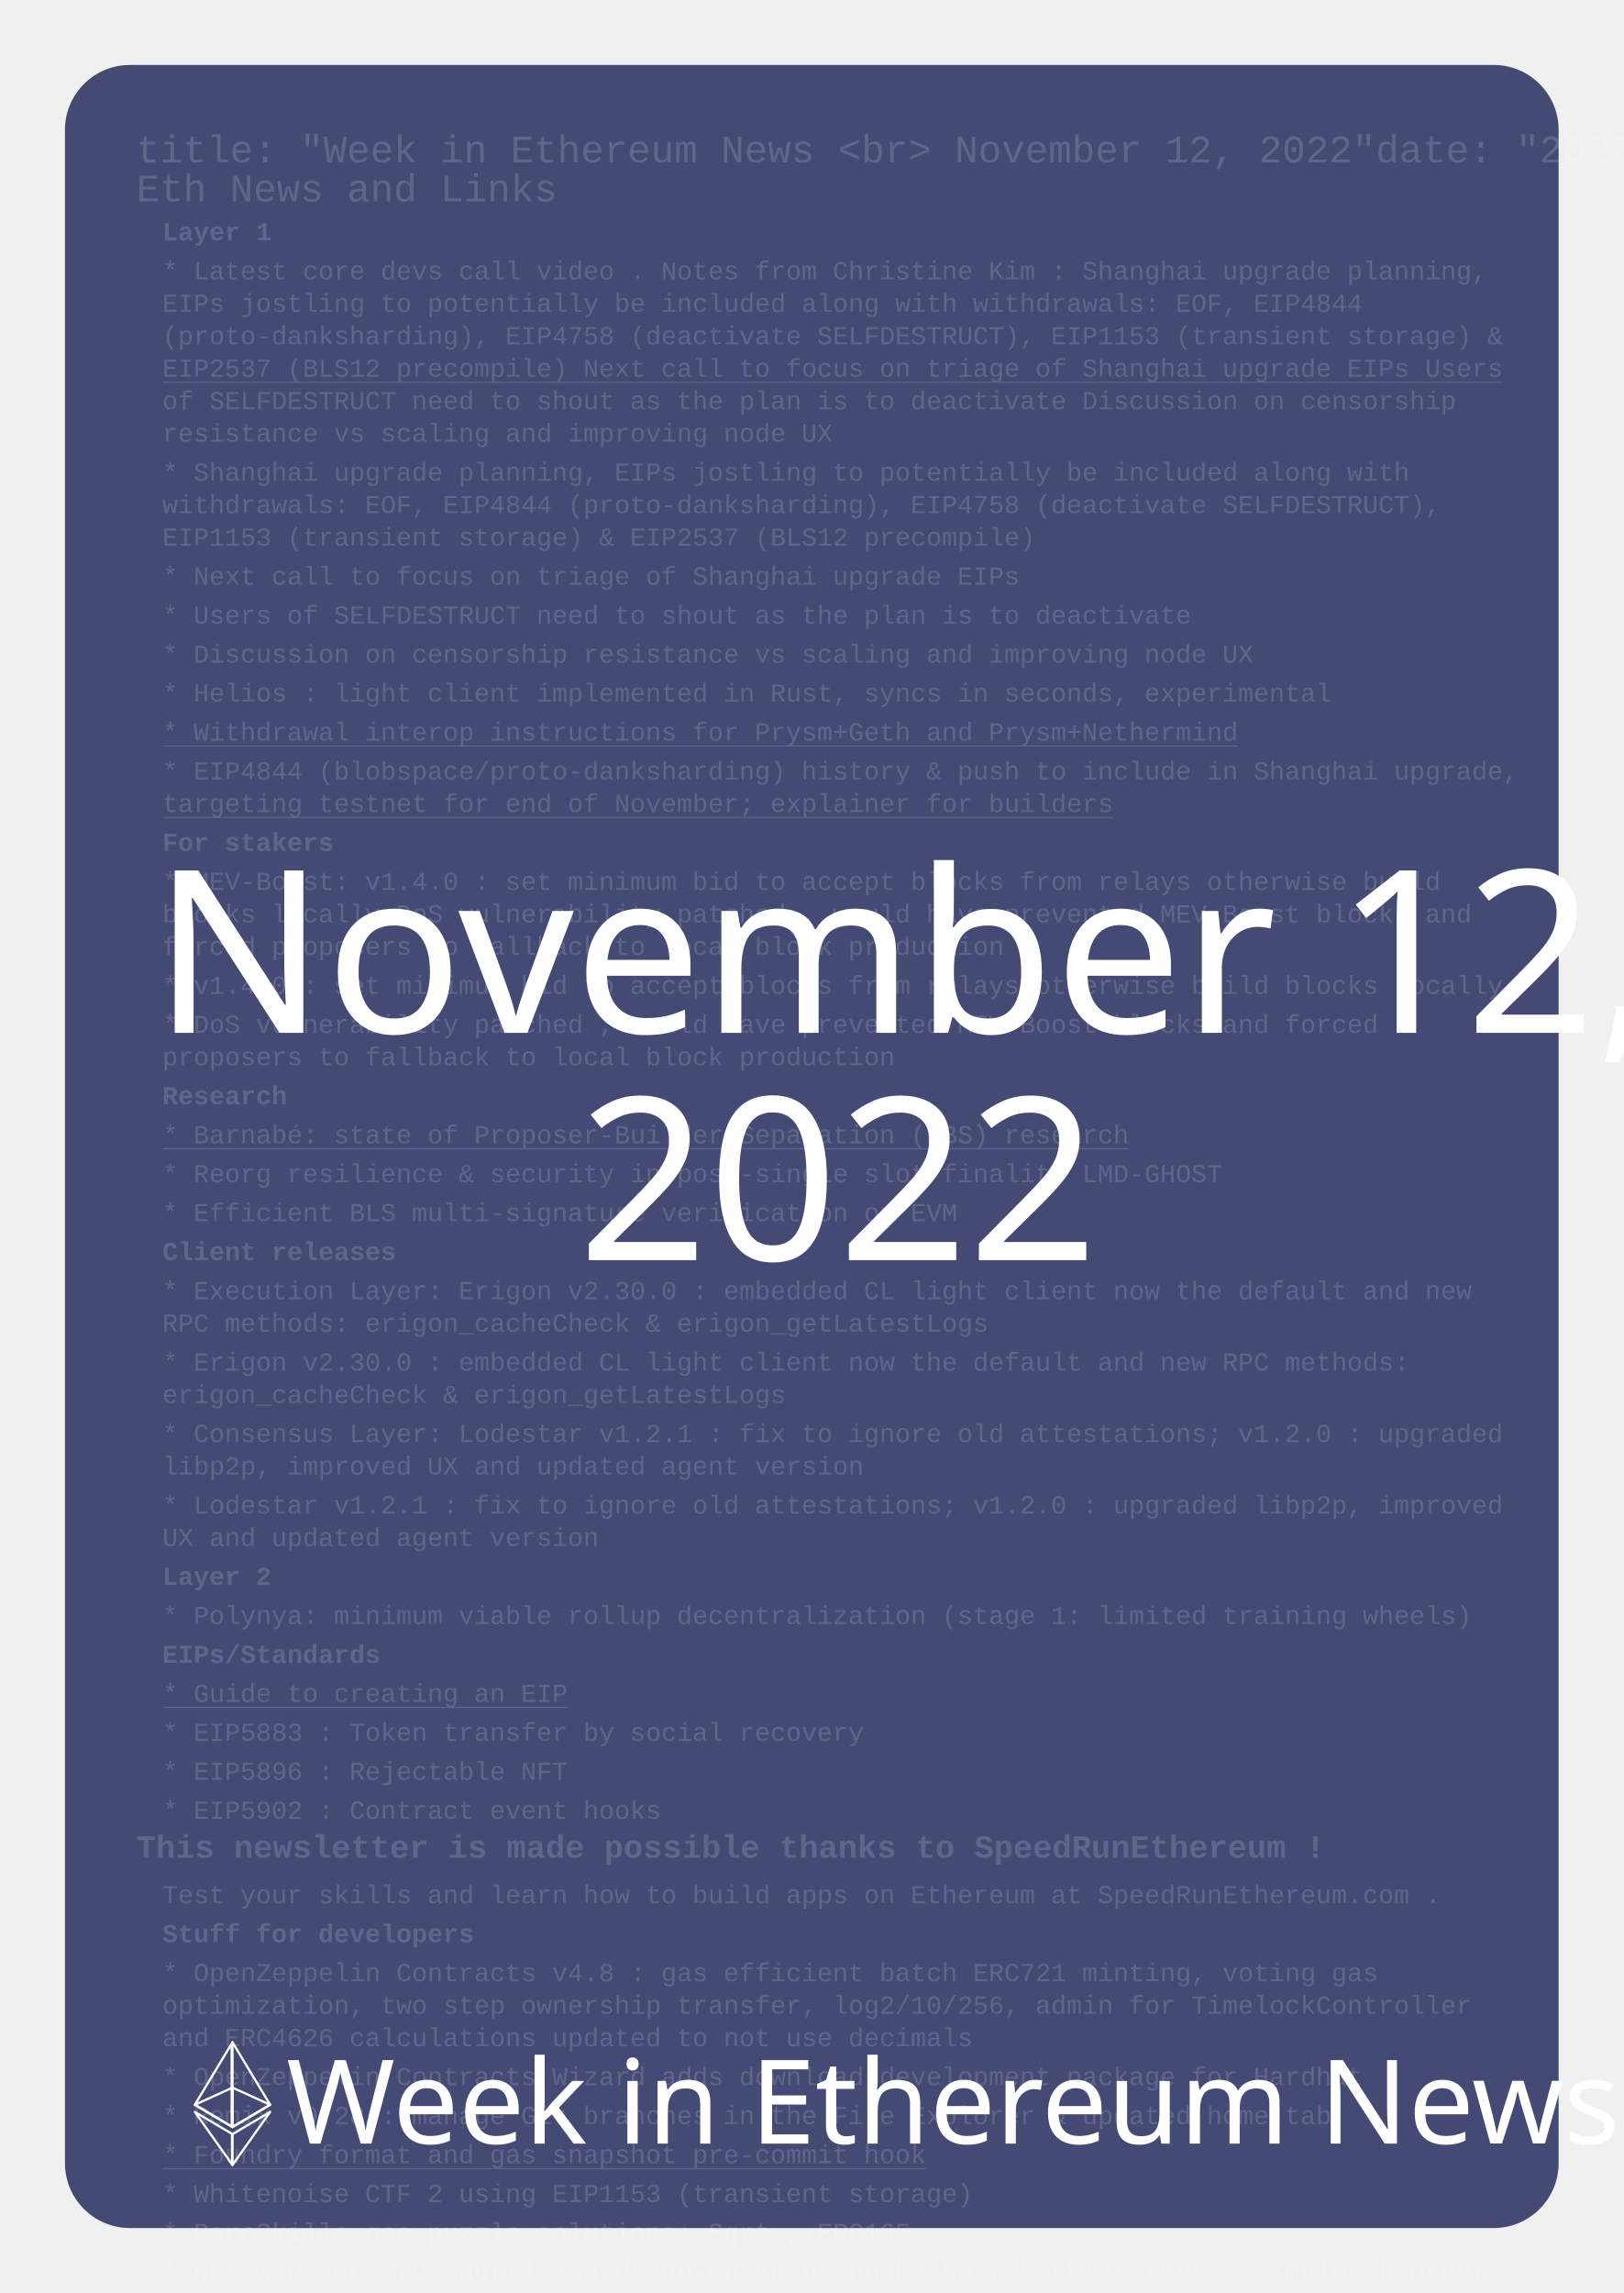
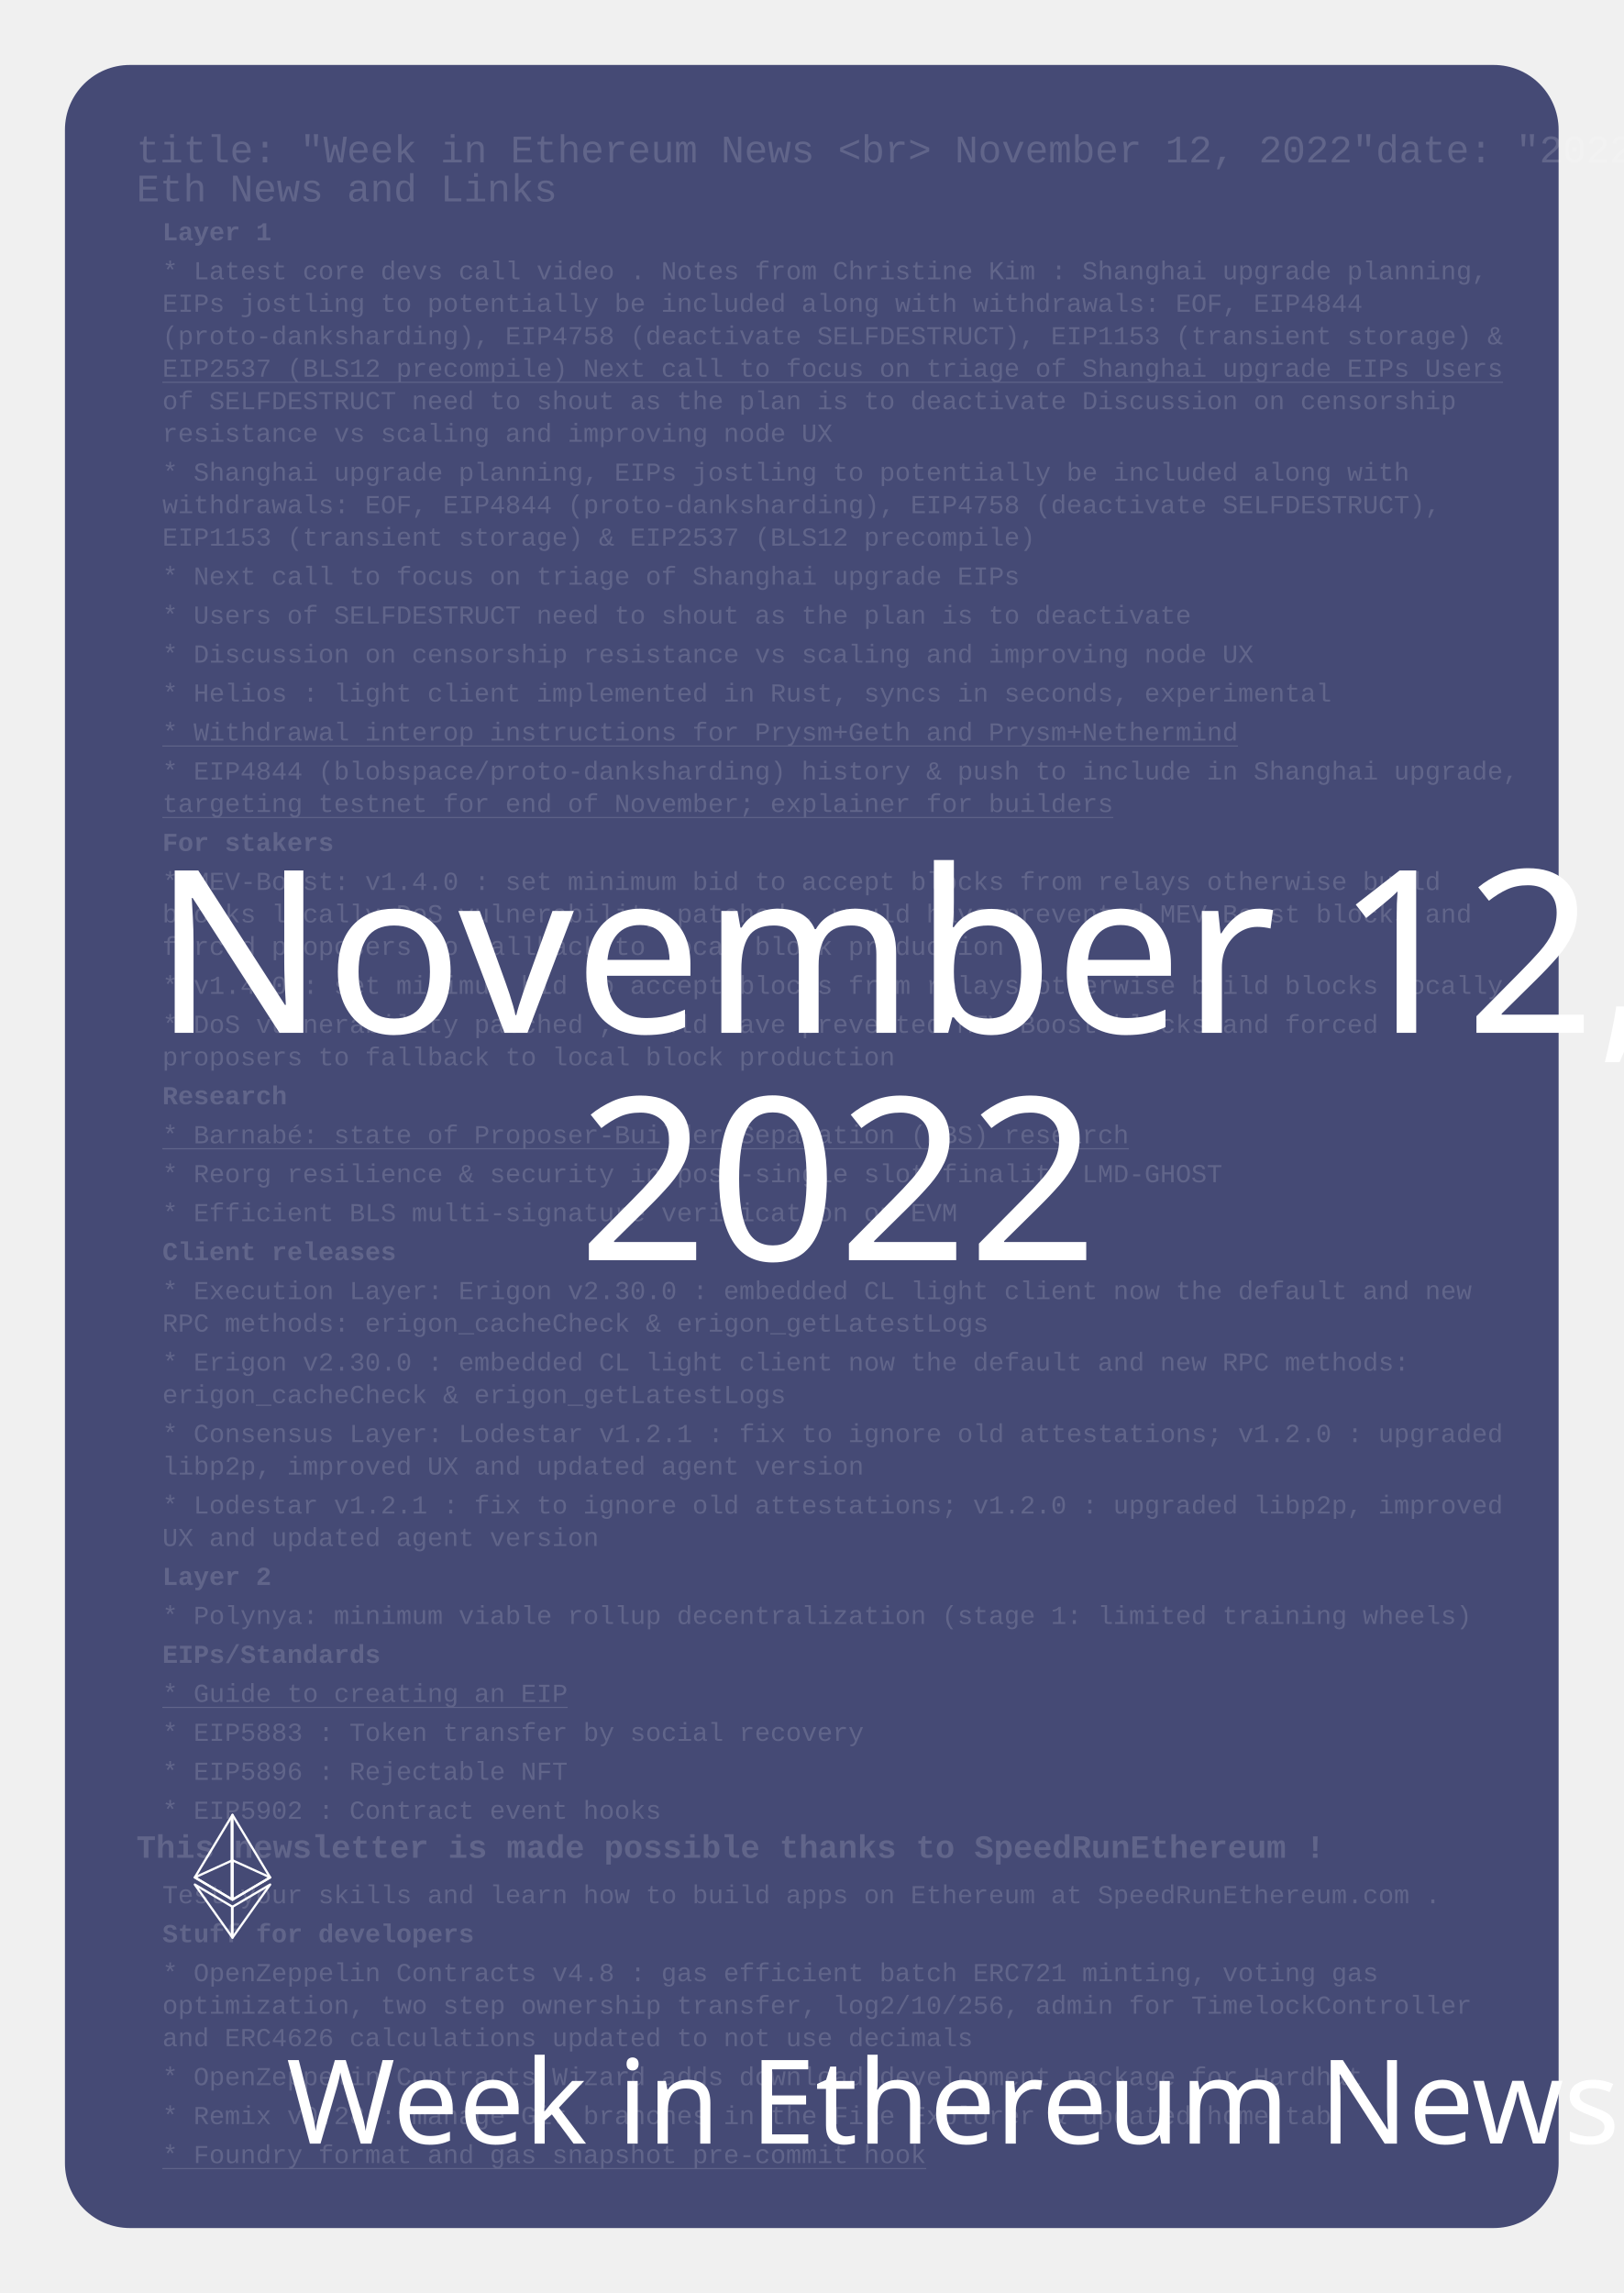
<svg xmlns="http://www.w3.org/2000/svg" id="week-in-ethereum-news" width="500" height="706" fill="none">
  <rect x="20" y="20" width="460" height="666" rx="20" fill="#454A75" />
  <text x="42" y="50" font-size="12px" font-family="Courier New" fill="#ffffff" opacity="0.15" font-weight="normal" text-decoration="none">title: "Week in Ethereum News &lt;br&gt; November 12, 2022"
date: "2022-11-12"</text>
  <text x="42" y="62" font-size="12px" font-family="Courier New" fill="#ffffff" opacity="0.15" font-weight="normal" text-decoration="none">Eth News and Links</text>
  <text x="50" y="74" font-size="8px" font-family="Courier New" fill="#ffffff" opacity="0.15" font-weight="bold" text-decoration="none">Layer 1</text>
  <text x="50" y="86" font-size="8px" font-family="Courier New" fill="#ffffff" opacity="0.15" font-weight="normal" text-decoration="none">* Latest core devs call video . Notes from Christine Kim : Shanghai upgrade planning,</text>
  <text x="50" y="96" font-size="8px" font-family="Courier New" fill="#ffffff" opacity="0.15" font-weight="normal" text-decoration="none">EIPs jostling to potentially be included along with withdrawals: EOF, EIP4844</text>
  <text x="50" y="106" font-size="8px" font-family="Courier New" fill="#ffffff" opacity="0.15" font-weight="normal" text-decoration="none">(proto-danksharding), EIP4758 (deactivate SELFDESTRUCT), EIP1153 (transient storage) &amp;</text>
  <text x="50" y="116" font-size="8px" font-family="Courier New" fill="#ffffff" opacity="0.15" font-weight="normal" text-decoration="underline">EIP2537 (BLS12 precompile) Next call to focus on triage of Shanghai upgrade EIPs Users</text>
  <text x="50" y="126" font-size="8px" font-family="Courier New" fill="#ffffff" opacity="0.15" font-weight="normal" text-decoration="none">of SELFDESTRUCT need to shout as the plan is to deactivate Discussion on censorship</text>
  <text x="50" y="136" font-size="8px" font-family="Courier New" fill="#ffffff" opacity="0.15" font-weight="normal" text-decoration="none">resistance vs scaling and improving node UX</text>
  <text x="50" y="148" font-size="8px" font-family="Courier New" fill="#ffffff" opacity="0.15" font-weight="normal" text-decoration="none">* Shanghai upgrade planning, EIPs jostling to potentially be included along with</text>
  <text x="50" y="158" font-size="8px" font-family="Courier New" fill="#ffffff" opacity="0.15" font-weight="normal" text-decoration="none">withdrawals: EOF, EIP4844 (proto-danksharding), EIP4758 (deactivate SELFDESTRUCT),</text>
  <text x="50" y="168" font-size="8px" font-family="Courier New" fill="#ffffff" opacity="0.15" font-weight="normal" text-decoration="none">EIP1153 (transient storage) &amp; EIP2537 (BLS12 precompile)</text>
  <text x="50" y="180" font-size="8px" font-family="Courier New" fill="#ffffff" opacity="0.15" font-weight="normal" text-decoration="none">* Next call to focus on triage of Shanghai upgrade EIPs</text>
  <text x="50" y="192" font-size="8px" font-family="Courier New" fill="#ffffff" opacity="0.15" font-weight="normal" text-decoration="none">* Users of SELFDESTRUCT need to shout as the plan is to deactivate</text>
  <text x="50" y="204" font-size="8px" font-family="Courier New" fill="#ffffff" opacity="0.15" font-weight="normal" text-decoration="none">* Discussion on censorship resistance vs scaling and improving node UX</text>
  <text x="50" y="216" font-size="8px" font-family="Courier New" fill="#ffffff" opacity="0.15" font-weight="normal" text-decoration="none">* Helios : light client implemented in Rust, syncs in seconds, experimental</text>
  <text x="50" y="228" font-size="8px" font-family="Courier New" fill="#ffffff" opacity="0.15" font-weight="normal" text-decoration="underline">* Withdrawal interop instructions for Prysm+Geth and Prysm+Nethermind</text>
  <text x="50" y="240" font-size="8px" font-family="Courier New" fill="#ffffff" opacity="0.15" font-weight="normal" text-decoration="none">* EIP4844 (blobspace/proto-danksharding) history &amp; push to include in Shanghai upgrade,</text>
  <text x="50" y="250" font-size="8px" font-family="Courier New" fill="#ffffff" opacity="0.15" font-weight="normal" text-decoration="underline">targeting testnet for end of November; explainer for builders</text>
  <text x="50" y="262" font-size="8px" font-family="Courier New" fill="#ffffff" opacity="0.15" font-weight="bold" text-decoration="none">For stakers</text>
  <text x="50" y="274" font-size="8px" font-family="Courier New" fill="#ffffff" opacity="0.15" font-weight="normal" text-decoration="none">* MEV-Boost: v1.4.0 : set minimum bid to accept blocks from relays otherwise build</text>
  <text x="50" y="284" font-size="8px" font-family="Courier New" fill="#ffffff" opacity="0.15" font-weight="normal" text-decoration="none">blocks locally DoS vulnerability patched , would have prevented MEV-Boost blocks and</text>
  <text x="50" y="294" font-size="8px" font-family="Courier New" fill="#ffffff" opacity="0.15" font-weight="normal" text-decoration="none">forced proposers to fallback to local block production</text>
  <text x="50" y="306" font-size="8px" font-family="Courier New" fill="#ffffff" opacity="0.15" font-weight="normal" text-decoration="none">* v1.4.0 : set minimum bid to accept blocks from relays otherwise build blocks locally</text>
  <text x="50" y="318" font-size="8px" font-family="Courier New" fill="#ffffff" opacity="0.15" font-weight="normal" text-decoration="none">* DoS vulnerability patched , would have prevented MEV-Boost blocks and forced</text>
  <text x="50" y="328" font-size="8px" font-family="Courier New" fill="#ffffff" opacity="0.15" font-weight="normal" text-decoration="none">proposers to fallback to local block production</text>
  <text x="50" y="340" font-size="8px" font-family="Courier New" fill="#ffffff" opacity="0.15" font-weight="bold" text-decoration="none">Research</text>
  <text x="50" y="352" font-size="8px" font-family="Courier New" fill="#ffffff" opacity="0.15" font-weight="normal" text-decoration="underline">* Barnabé: state of Proposer-Builder Separation (PBS) research</text>
  <text x="50" y="364" font-size="8px" font-family="Courier New" fill="#ffffff" opacity="0.15" font-weight="normal" text-decoration="none">* Reorg resilience &amp; security in post-single slot finality LMD-GHOST</text>
  <text x="50" y="376" font-size="8px" font-family="Courier New" fill="#ffffff" opacity="0.15" font-weight="normal" text-decoration="none">* Efficient BLS multi-signature verification on EVM</text>
  <text x="50" y="388" font-size="8px" font-family="Courier New" fill="#ffffff" opacity="0.15" font-weight="bold" text-decoration="none">Client releases</text>
  <text x="50" y="400" font-size="8px" font-family="Courier New" fill="#ffffff" opacity="0.15" font-weight="normal" text-decoration="none">* Execution Layer: Erigon v2.30.0 : embedded CL light client now the default and new</text>
  <text x="50" y="410" font-size="8px" font-family="Courier New" fill="#ffffff" opacity="0.15" font-weight="normal" text-decoration="none">RPC methods: erigon_cacheCheck &amp; erigon_getLatestLogs</text>
  <text x="50" y="422" font-size="8px" font-family="Courier New" fill="#ffffff" opacity="0.15" font-weight="normal" text-decoration="none">* Erigon v2.30.0 : embedded CL light client now the default and new RPC methods:</text>
  <text x="50" y="432" font-size="8px" font-family="Courier New" fill="#ffffff" opacity="0.15" font-weight="normal" text-decoration="none">erigon_cacheCheck &amp; erigon_getLatestLogs</text>
  <text x="50" y="444" font-size="8px" font-family="Courier New" fill="#ffffff" opacity="0.15" font-weight="normal" text-decoration="none">* Consensus Layer: Lodestar v1.2.1 : fix to ignore old attestations; v1.2.0 : upgraded</text>
  <text x="50" y="454" font-size="8px" font-family="Courier New" fill="#ffffff" opacity="0.15" font-weight="normal" text-decoration="none">libp2p, improved UX and updated agent version</text>
  <text x="50" y="466" font-size="8px" font-family="Courier New" fill="#ffffff" opacity="0.15" font-weight="normal" text-decoration="none">* Lodestar v1.2.1 : fix to ignore old attestations; v1.2.0 : upgraded libp2p, improved</text>
  <text x="50" y="476" font-size="8px" font-family="Courier New" fill="#ffffff" opacity="0.15" font-weight="normal" text-decoration="none">UX and updated agent version</text>
  <text x="50" y="488" font-size="8px" font-family="Courier New" fill="#ffffff" opacity="0.15" font-weight="bold" text-decoration="none">Layer 2</text>
  <text x="50" y="500" font-size="8px" font-family="Courier New" fill="#ffffff" opacity="0.15" font-weight="normal" text-decoration="none">* Polynya: minimum viable rollup decentralization (stage 1: limited training wheels)</text>
  <text x="50" y="512" font-size="8px" font-family="Courier New" fill="#ffffff" opacity="0.15" font-weight="bold" text-decoration="none">EIPs/Standards</text>
  <text x="50" y="524" font-size="8px" font-family="Courier New" fill="#ffffff" opacity="0.15" font-weight="normal" text-decoration="underline">* Guide to creating an EIP</text>
  <text x="50" y="536" font-size="8px" font-family="Courier New" fill="#ffffff" opacity="0.15" font-weight="normal" text-decoration="none">* EIP5883 : Token transfer by social recovery</text>
  <text x="50" y="548" font-size="8px" font-family="Courier New" fill="#ffffff" opacity="0.15" font-weight="normal" text-decoration="none">* EIP5896 : Rejectable NFT</text>
  <text x="50" y="560" font-size="8px" font-family="Courier New" fill="#ffffff" opacity="0.15" font-weight="normal" text-decoration="none">* EIP5902 : Contract event hooks</text>
  <text x="42" y="572" font-size="10px" font-family="Courier New" fill="#ffffff" opacity="0.15" font-weight="bold" text-decoration="none">This newsletter is made possible thanks to SpeedRunEthereum !</text>
  <text x="50" y="586" font-size="8px" font-family="Courier New" fill="#ffffff" opacity="0.15" font-weight="normal" text-decoration="none">Test your skills and learn how to build apps on Ethereum at SpeedRunEthereum.com .</text>
  <text x="50" y="598" font-size="8px" font-family="Courier New" fill="#ffffff" opacity="0.15" font-weight="bold" text-decoration="none">Stuff for developers</text>
  <text x="50" y="610" font-size="8px" font-family="Courier New" fill="#ffffff" opacity="0.15" font-weight="normal" text-decoration="none">* OpenZeppelin Contracts v4.8 : gas efficient batch ERC721 minting, voting gas</text>
  <text x="50" y="620" font-size="8px" font-family="Courier New" fill="#ffffff" opacity="0.15" font-weight="normal" text-decoration="none">optimization, two step ownership transfer, log2/10/256, admin for TimelockController</text>
  <text x="50" y="630" font-size="8px" font-family="Courier New" fill="#ffffff" opacity="0.15" font-weight="normal" text-decoration="none">and ERC4626 calculations updated to not use decimals</text>
  <text x="50" y="642" font-size="8px" font-family="Courier New" fill="#ffffff" opacity="0.15" font-weight="normal" text-decoration="none">* OpenZeppelin Contracts Wizard adds download development package for Hardhat</text>
  <text x="50" y="654" font-size="8px" font-family="Courier New" fill="#ffffff" opacity="0.15" font-weight="normal" text-decoration="none">* Remix v0.28 : manage Git branches in the File Explorer &amp; updated home tab</text>
  <text x="50" y="666" font-size="8px" font-family="Courier New" fill="#ffffff" opacity="0.15" font-weight="normal" text-decoration="underline">* Foundry format and gas snapshot pre-commit hook</text>
-   <text x="50" y="678" font-size="8px" font-family="Courier New" fill="#ffffff" opacity="0.15" font-weight="normal" text-decoration="none">* Whitenoise CTF 2 using EIP1153 (transient storage)</text>
-   <text x="50" y="690" font-size="8px" font-family="Courier New" fill="#ffffff" opacity="0.15" font-weight="normal" text-decoration="underline">* RareSkills gas puzzle solutions: Sqrt , ERC165</text>
-   <text x="50" y="702" font-size="8px" font-family="Courier New" fill="#ffffff" opacity="0.15" font-weight="normal" text-decoration="none">* Norswap: how to shuffle cards on-chain using hashes, Merkle trees &amp; simple zk-proofs</text>
-   <text x="50" y="714" font-size="8px" font-family="Courier New" fill="#ffffff" opacity="0.15" font-weight="normal" text-decoration="none">* ConnectKit v1.0.0 (React components to connect wallets): adds Sign in With Ethereum</text>
-   <text x="50" y="724" font-size="8px" font-family="Courier New" fill="#ffffff" opacity="0.15" font-weight="normal" text-decoration="none">support, avatar component and Nouns theme</text>
-   <text x="50" y="736" font-size="8px" font-family="Courier New" fill="#ffffff" opacity="0.15" font-weight="normal" text-decoration="none">* Zk-starter : create arithmetic circuit with corresponding Solidity contract, uses</text>
-   <text x="50" y="746" font-size="8px" font-family="Courier New" fill="#ffffff" opacity="0.15" font-weight="normal" text-decoration="none">circom &amp; Foundry</text>
-   <text x="50" y="758" font-size="8px" font-family="Courier New" fill="#ffffff" opacity="0.15" font-weight="bold" text-decoration="none">Security</text>
-   <text x="50" y="770" font-size="8px" font-family="Courier New" fill="#ffffff" opacity="0.15" font-weight="normal" text-decoration="none">* DFX Finance $4 million exploit , reentrancy of flash loan mechanism</text>
-   <text x="50" y="782" font-size="8px" font-family="Courier New" fill="#ffffff" opacity="0.15" font-weight="bold" text-decoration="none">Ecosystem</text>
-   <text x="50" y="794" font-size="8px" font-family="Courier New" fill="#ffffff" opacity="0.15" font-weight="normal" text-decoration="none">* The total supply of ETH has decreased since the Merge</text>
-   <text x="50" y="806" font-size="8px" font-family="Courier New" fill="#ffffff" opacity="0.15" font-weight="normal" text-decoration="underline">* ETHSanFrancisco hackathon winners &amp; list of projects</text>
-   <text x="50" y="818" font-size="8px" font-family="Courier New" fill="#ffffff" opacity="0.15" font-weight="bold" text-decoration="none">Application layer</text>
-   <text x="50" y="830" font-size="8px" font-family="Courier New" fill="#ffffff" opacity="0.15" font-weight="normal" text-decoration="none">* OpenSea enforcing NFT royalties for new collections only if they implement a block</text>
-   <text x="50" y="840" font-size="8px" font-family="Courier New" fill="#ffffff" opacity="0.15" font-weight="normal" text-decoration="none">list, still enforcing royalties for existing collections</text>
-   <text x="50" y="852" font-size="8px" font-family="Courier New" fill="#ffffff" opacity="0.15" font-weight="normal" text-decoration="none">* MagicMirror : mirror single NFT from Optimism to mainnet for use as Twitter PFPs</text>
-   <text x="50" y="864" font-size="8px" font-family="Courier New" fill="#ffffff" opacity="0.15" font-weight="normal" text-decoration="none">* ENS merch : baseball cap embroidered with ENS name</text>
-   <text x="42" y="876" font-size="10px" font-family="Courier New" fill="#ffffff" opacity="0.15" font-weight="normal" text-decoration="none">Job Listings</text>
-   <text x="50" y="888" font-size="8px" font-family="Courier New" fill="#ffffff" opacity="0.15" font-weight="normal" text-decoration="underline">* EF Robust Incentives Group seek a research scientist</text>
-   <text x="50" y="900" font-size="8px" font-family="Courier New" fill="#ffffff" opacity="0.15" font-weight="normal" text-decoration="none">* Avantgarde Finance seeking Full Stack Dev in Web3/DeFi to build on Enzyme</text>
-   <text x="50" y="912" font-size="8px" font-family="Courier New" fill="#ffffff" opacity="0.15" font-weight="normal" text-decoration="none">* Project Manager wanted by EF for organizational &amp; team support</text>
-   <text x="50" y="924" font-size="8px" font-family="Courier New" fill="#ffffff" opacity="0.15" font-weight="normal" text-decoration="underline">* EF are hiring a code integration tester</text>
-   <text x="50" y="936" font-size="8px" font-family="Courier New" fill="#ffffff" opacity="0.15" font-weight="normal" text-decoration="none">Job listings: $600 for four issues (75 character limit), payable in ETH/DAI/USDC to</text>
-   <text x="50" y="946" font-size="8px" font-family="Courier New" fill="#ffffff" opacity="0.15" font-weight="normal" text-decoration="none">abcoathup.eth on mainnet or Layer 2. Pay with one click using 3cities.  Questions?</text>
-   <text x="50" y="956" font-size="8px" font-family="Courier New" fill="#ffffff" opacity="0.15" font-weight="normal" text-decoration="none">abcoathup at-gmail</text>
-   <text x="50" y="968" font-size="8px" font-family="Courier New" fill="#ffffff" opacity="0.15" font-weight="bold" text-decoration="none">Regulation/business/tokens</text>
-   <text x="50" y="980" font-size="8px" font-family="Courier New" fill="#ffffff" opacity="0.15" font-weight="normal" text-decoration="none">* FTX blows up: Rekt gives the play-by-play on the FTX/Alameda implosion Bahamas</text>
-   <text x="50" y="990" font-size="8px" font-family="Courier New" fill="#ffffff" opacity="0.15" font-weight="normal" text-decoration="underline">Securities Commission freezes FTX assets [PDF] filed for bankruptcy &amp; SBF resigns</text>
-   <text x="50" y="1000" font-size="8px" font-family="Courier New" fill="#ffffff" opacity="0.15" font-weight="normal" text-decoration="none">BlockFi pauses withdrawals</text>
-   <text x="50" y="1012" font-size="8px" font-family="Courier New" fill="#ffffff" opacity="0.15" font-weight="normal" text-decoration="underline">* Rekt gives the play-by-play on the FTX/Alameda implosion</text>
-   <text x="50" y="1024" font-size="8px" font-family="Courier New" fill="#ffffff" opacity="0.15" font-weight="normal" text-decoration="none">* Bahamas Securities Commission freezes FTX assets [PDF]</text>
-   <text x="50" y="1036" font-size="8px" font-family="Courier New" fill="#ffffff" opacity="0.15" font-weight="normal" text-decoration="none">* filed for bankruptcy &amp; SBF resigns</text>
-   <text x="50" y="1048" font-size="8px" font-family="Courier New" fill="#ffffff" opacity="0.15" font-weight="normal" text-decoration="none">* BlockFi pauses withdrawals</text>
-   <text x="50" y="1060" font-size="8px" font-family="Courier New" fill="#ffffff" opacity="0.15" font-weight="normal" text-decoration="none">* OFAC recategorized Tornado Cash as banned and adds testnet contracts to banned list</text>
-   <text x="50" y="1072" font-size="8px" font-family="Courier New" fill="#ffffff" opacity="0.15" font-weight="normal" text-decoration="none">* SEC wins summary judgment against LBRY for not registering their token sale as a</text>
-   <text x="50" y="1082" font-size="8px" font-family="Courier New" fill="#ffffff" opacity="0.15" font-weight="normal" text-decoration="none">security offering</text>
-   <text x="50" y="1094" font-size="8px" font-family="Courier New" fill="#ffffff" opacity="0.15" font-weight="normal" text-decoration="none">* US seek to seize 50k BTC hacked from Silk Road in 2012</text>
-   <text x="50" y="1106" font-size="8px" font-family="Courier New" fill="#ffffff" opacity="0.15" font-weight="normal" text-decoration="none">* Auctioning off the reward paid to token holders for voting can increase robustness</text>
-   <text x="50" y="1116" font-size="8px" font-family="Courier New" fill="#ffffff" opacity="0.15" font-weight="normal" text-decoration="none">against governance attacks</text>
-   <text x="50" y="1128" font-size="8px" font-family="Courier New" fill="#ffffff" opacity="0.15" font-weight="bold" text-decoration="none">General</text>
-   <text x="50" y="1140" font-size="8px" font-family="Courier New" fill="#ffffff" opacity="0.15" font-weight="normal" text-decoration="underline">* Taylor Monahan: get your assets off exchanges and onto your own keys</text>
-   <text x="50" y="1152" font-size="8px" font-family="Courier New" fill="#ffffff" opacity="0.15" font-weight="normal" text-decoration="none">* David Mihal’s CryptoFlows : visualization of flow of value between chains</text>
-   <text x="50" y="1164" font-size="8px" font-family="Courier New" fill="#ffffff" opacity="0.15" font-weight="normal" text-decoration="none">* Checking univariate identities in linear time</text>
-   <text x="50" y="1176" font-size="8px" font-family="Courier New" fill="#ffffff" opacity="0.15" font-weight="normal" text-decoration="none">* Baloo : protocol for lookup tables, linear on the amount of lookups &amp; independent of</text>
-   <text x="50" y="1186" font-size="8px" font-family="Courier New" fill="#ffffff" opacity="0.15" font-weight="normal" text-decoration="none">table size</text>
-   <text x="50" y="1198" font-size="8px" font-family="Courier New" fill="#ffffff" opacity="0.15" font-weight="normal" text-decoration="none">Follow @WeekinEthNews to find out what the most clicked links are. Follow @abcoathup</text>
-   <text x="50" y="1208" font-size="8px" font-family="Courier New" fill="#ffffff" opacity="0.15" font-weight="normal" text-decoration="none">and @evan_van_ness to get most of the week’s news in real time.</text>
-   <text x="50" y="1220" font-size="8px" font-family="Courier New" fill="#ffffff" opacity="0.15" font-weight="normal" text-decoration="underline">Permalink for this week’s issue:</text>
-   <text x="50" y="1230" font-size="8px" font-family="Courier New" fill="#ffffff" opacity="0.15" font-weight="normal" text-decoration="underline">https://weekinethereumnews.com/week-in-ethereum-news-november-12-2022</text>
-   <text x="42" y="1242" font-size="12px" font-family="Courier New" fill="#ffffff" opacity="0.15" font-weight="normal" text-decoration="none">Upcoming Dates of Note</text>
-   <text x="50" y="1254" font-size="8px" font-family="Courier New" fill="#ffffff" opacity="0.15" font-weight="normal" text-decoration="none">(new/changes in bold )</text>
-   <text x="50" y="1266" font-size="8px" font-family="Courier New" fill="#ffffff" opacity="0.15" font-weight="bold" text-decoration="none">* Nov 18 – 0xPARC PARC Squad application deadline</text>
-   <text x="50" y="1278" font-size="8px" font-family="Courier New" fill="#ffffff" opacity="0.15" font-weight="normal" text-decoration="none">* Nov 20 – Clr.fund LatAm round ends</text>
-   <text x="50" y="1290" font-size="8px" font-family="Courier New" fill="#ffffff" opacity="0.15" font-weight="normal" text-decoration="underline">* Nov 25-27 – ETH Vietnam</text>
-   <text x="50" y="1302" font-size="8px" font-family="Courier New" fill="#ffffff" opacity="0.15" font-weight="normal" text-decoration="none">* Dec 1 – Columbia cryptoeconomics workshop (New York)</text>
-   <text x="50" y="1314" font-size="8px" font-family="Courier New" fill="#ffffff" opacity="0.15" font-weight="normal" text-decoration="none">* Dec 2-4 – ETHIndia (ETH Global)</text>
-   <text x="50" y="1326" font-size="8px" font-family="Courier New" fill="#ffffff" opacity="0.15" font-weight="normal" text-decoration="none">* Dec 5 – EF Layer 2 grants deadline</text>
-   <text x="50" y="1338" font-size="8px" font-family="Courier New" fill="#ffffff" opacity="0.15" font-weight="normal" text-decoration="underline">* Mar 2-5 – ETHDenver</text>
-   <text x="50" y="1350" font-size="8px" font-family="Courier New" fill="#ffffff" opacity="0.15" font-weight="normal" text-decoration="none">Sign up to receive this newsletter weekly</text>
  <text fill="#ffffff" font-family="Calibri" font-size="70" font-weight="300">
    <tspan x="47.009" y="318">November 12,</tspan>
    <tspan x="177.989" y="388">2022</tspan>
  </text>
-   <g transform="translate(20, 300) scale(0.8)">
+   <g transform="translate(20, 230) scale(0.8)">
    <path d="m64.496 411-.317 1.076v31.228l.317.316 14.495-8.568L64.496 411Z" stroke="#fff" stroke-width=".866" stroke-linecap="round" stroke-linejoin="round" />
    <path d="M64.496 411 50 435.052l14.496 8.568V411Zm0 35.365-.179.218v11.124l.179.521L79 437.801l-14.504 8.564Z" stroke="#fff" stroke-width=".866" stroke-linecap="round" stroke-linejoin="round" />
    <path d="M64.496 458.228v-11.863L50 437.801l14.496 20.427Zm0-14.608 14.495-8.568-14.495-6.589v15.157ZM50 435.052l14.496 8.568v-15.157L50 435.052Z" stroke="#fff" stroke-width=".866" stroke-linecap="round" stroke-linejoin="round" />
  </g>
  <text fill="#ffffff" font-family="Calibri" font-size="36" x="88.195" y="660">Week in Ethereum News</text>
  <style>
      .wienText {font-family: "Courier New"; fill: white; opacity: .15;}
      .h2 {font-size: 12px;}
      .h3 {font-size: 10px;}
      .tiny {font-size: 8px;}
      .link {text-decoration: underline;}
    </style>
</svg>
